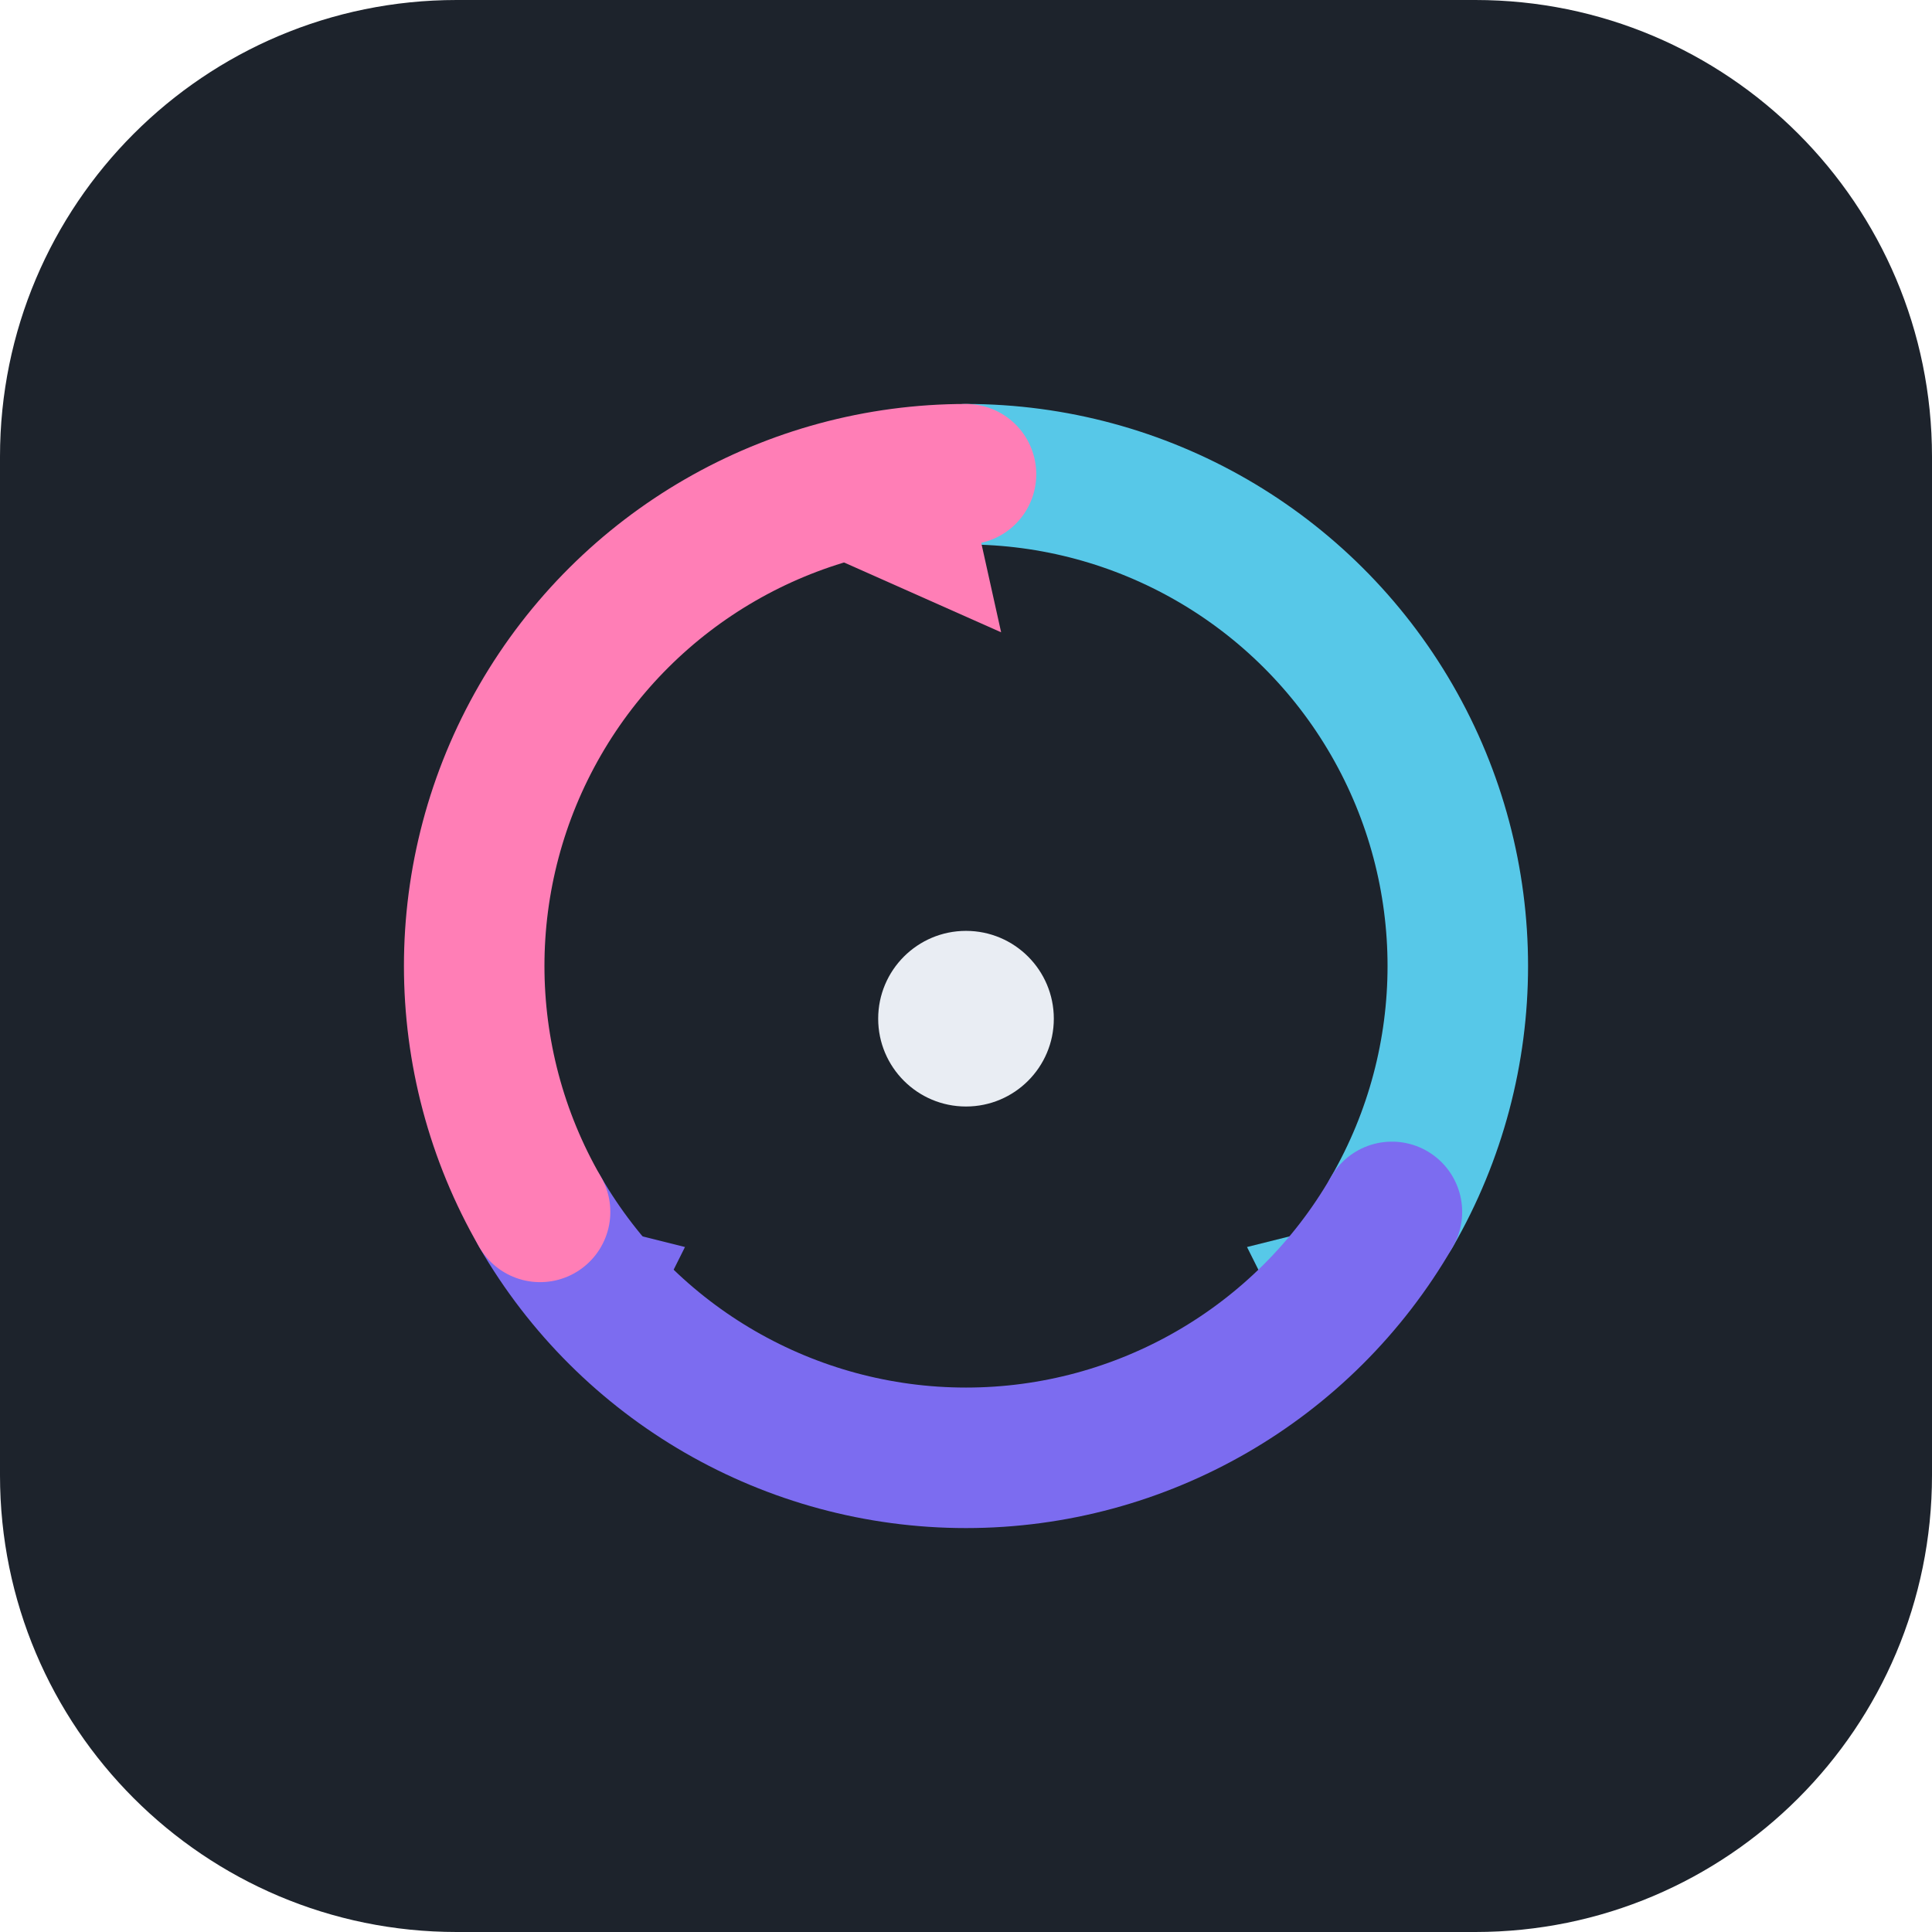
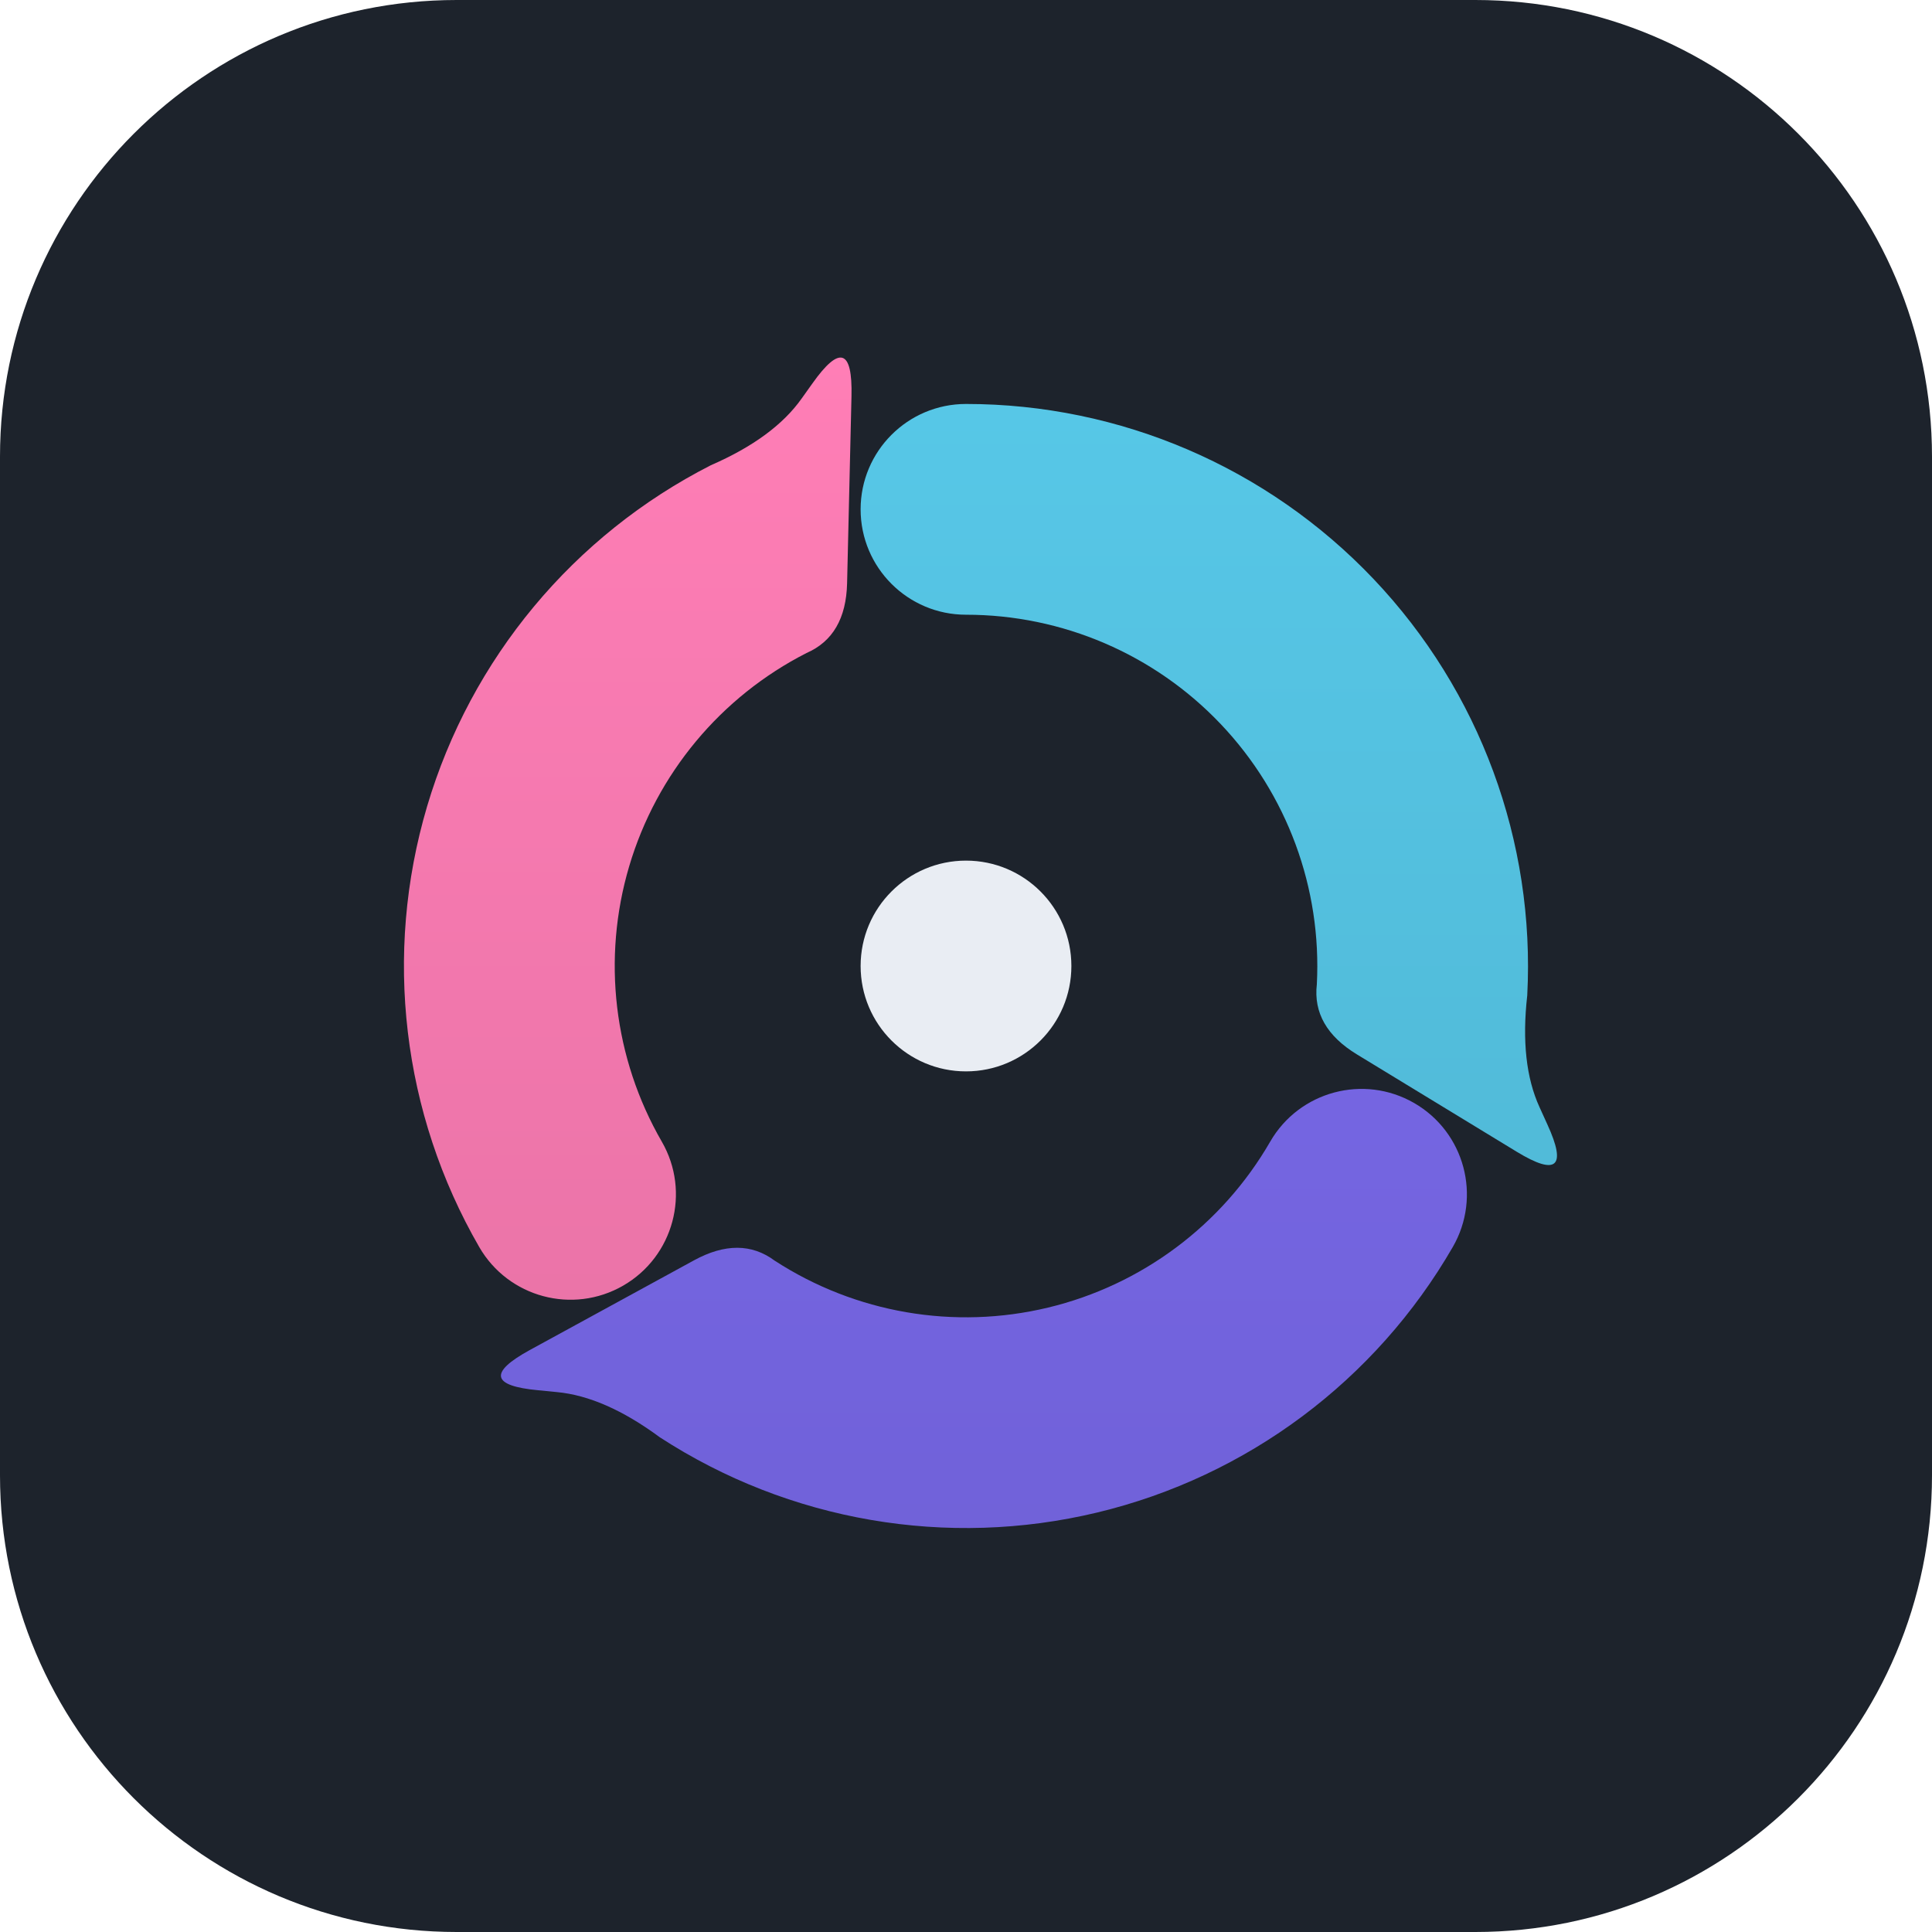
<svg xmlns="http://www.w3.org/2000/svg" width="1024" height="1024" viewBox="0 0 220 220">
+   <defs>
+     <linearGradient id="gCyan" gradientUnits="userSpaceOnUse" x1="0" y1="40" x2="0" y2="180">
+       <stop offset="0" stop-color="#57c8e8" />
+       <stop offset="1" stop-color="#4eb4d1" />
+     </linearGradient>
+     <linearGradient id="gPurple" gradientUnits="userSpaceOnUse" x1="0" y1="40" x2="0" y2="180">
+       <stop offset="0" stop-color="#7c6cf0" />
+       <stop offset="1" stop-color="#7061d8" />
+     </linearGradient>
+     <linearGradient id="gPink" gradientUnits="userSpaceOnUse" x1="0" y1="40" x2="0" y2="180">
+       <stop offset="0" stop-color="#ff7eb6" />
+       <stop offset="1" stop-color="#e571a4" />
+     </linearGradient>
+   </defs>
  <rect width="220" height="220" rx="52" fill="#1d232c" />
-   <path d="M110 54 a56 56 0 0 1 48.5 84" fill="none" stroke="#57c8e8" stroke-width="16" stroke-linecap="round" />
-   <path d="M158 138 l-16 4 8 16 z" fill="#57c8e8" />
-   <path d="M158.5 138 a56 56 0 0 1 -97 0" fill="none" stroke="#7c6cf0" stroke-width="16" stroke-linecap="round" />
-   <path d="M62 138 l16 4 -8 16 z" fill="#7c6cf0" />
-   <path d="M61.5 138 a56 56 0 0 1 48.5 -84" fill="none" stroke="#ff7eb6" stroke-width="16" stroke-linecap="round" />
-   <path d="M110 54 l-14 10 18 8 z" fill="#ff7eb6" />
-   <circle cx="110" cy="116" r="10" fill="#e9edf3" />
+   <path d="M110.00 70.00 A12 12 0 0 1 110.00 46.00 A64 64 0 0 1 173.91 113.35 Q173.03 121.11 175.31 126.08 L176.20 128.04 Q179.54 135.31 172.71 131.15 L154.52 120.07 Q149.39 116.95 149.95 112.09 A40 40 0 0 0 110.00 70.00 Z" fill="url(#gCyan)" />
+   <path d="M144.64 130.00 A12 12 0 0 1 165.43 142.00 A64 64 0 0 1 75.14 163.67 Q68.86 159.03 63.42 158.52 L61.28 158.31 Q53.31 157.57 60.33 153.73 L79.02 143.52 Q84.29 140.64 88.21 143.55 A40 40 0 0 0 144.64 130.00 Z" fill="url(#gPurple)" />
+   <path d="M75.36 130.00 A12 12 0 0 1 54.57 142.00 A64 64 0 0 1 80.94 52.98 Q88.11 49.86 91.27 45.40 L92.52 43.65 Q97.15 37.12 96.96 45.12 L96.46 66.41 Q96.32 72.41 91.84 74.36 A40 40 0 0 0 75.36 130.00 Z" fill="url(#gPink)" />
+   <circle cx="110" cy="110" r="12" fill="#e9edf3" />
</svg>
